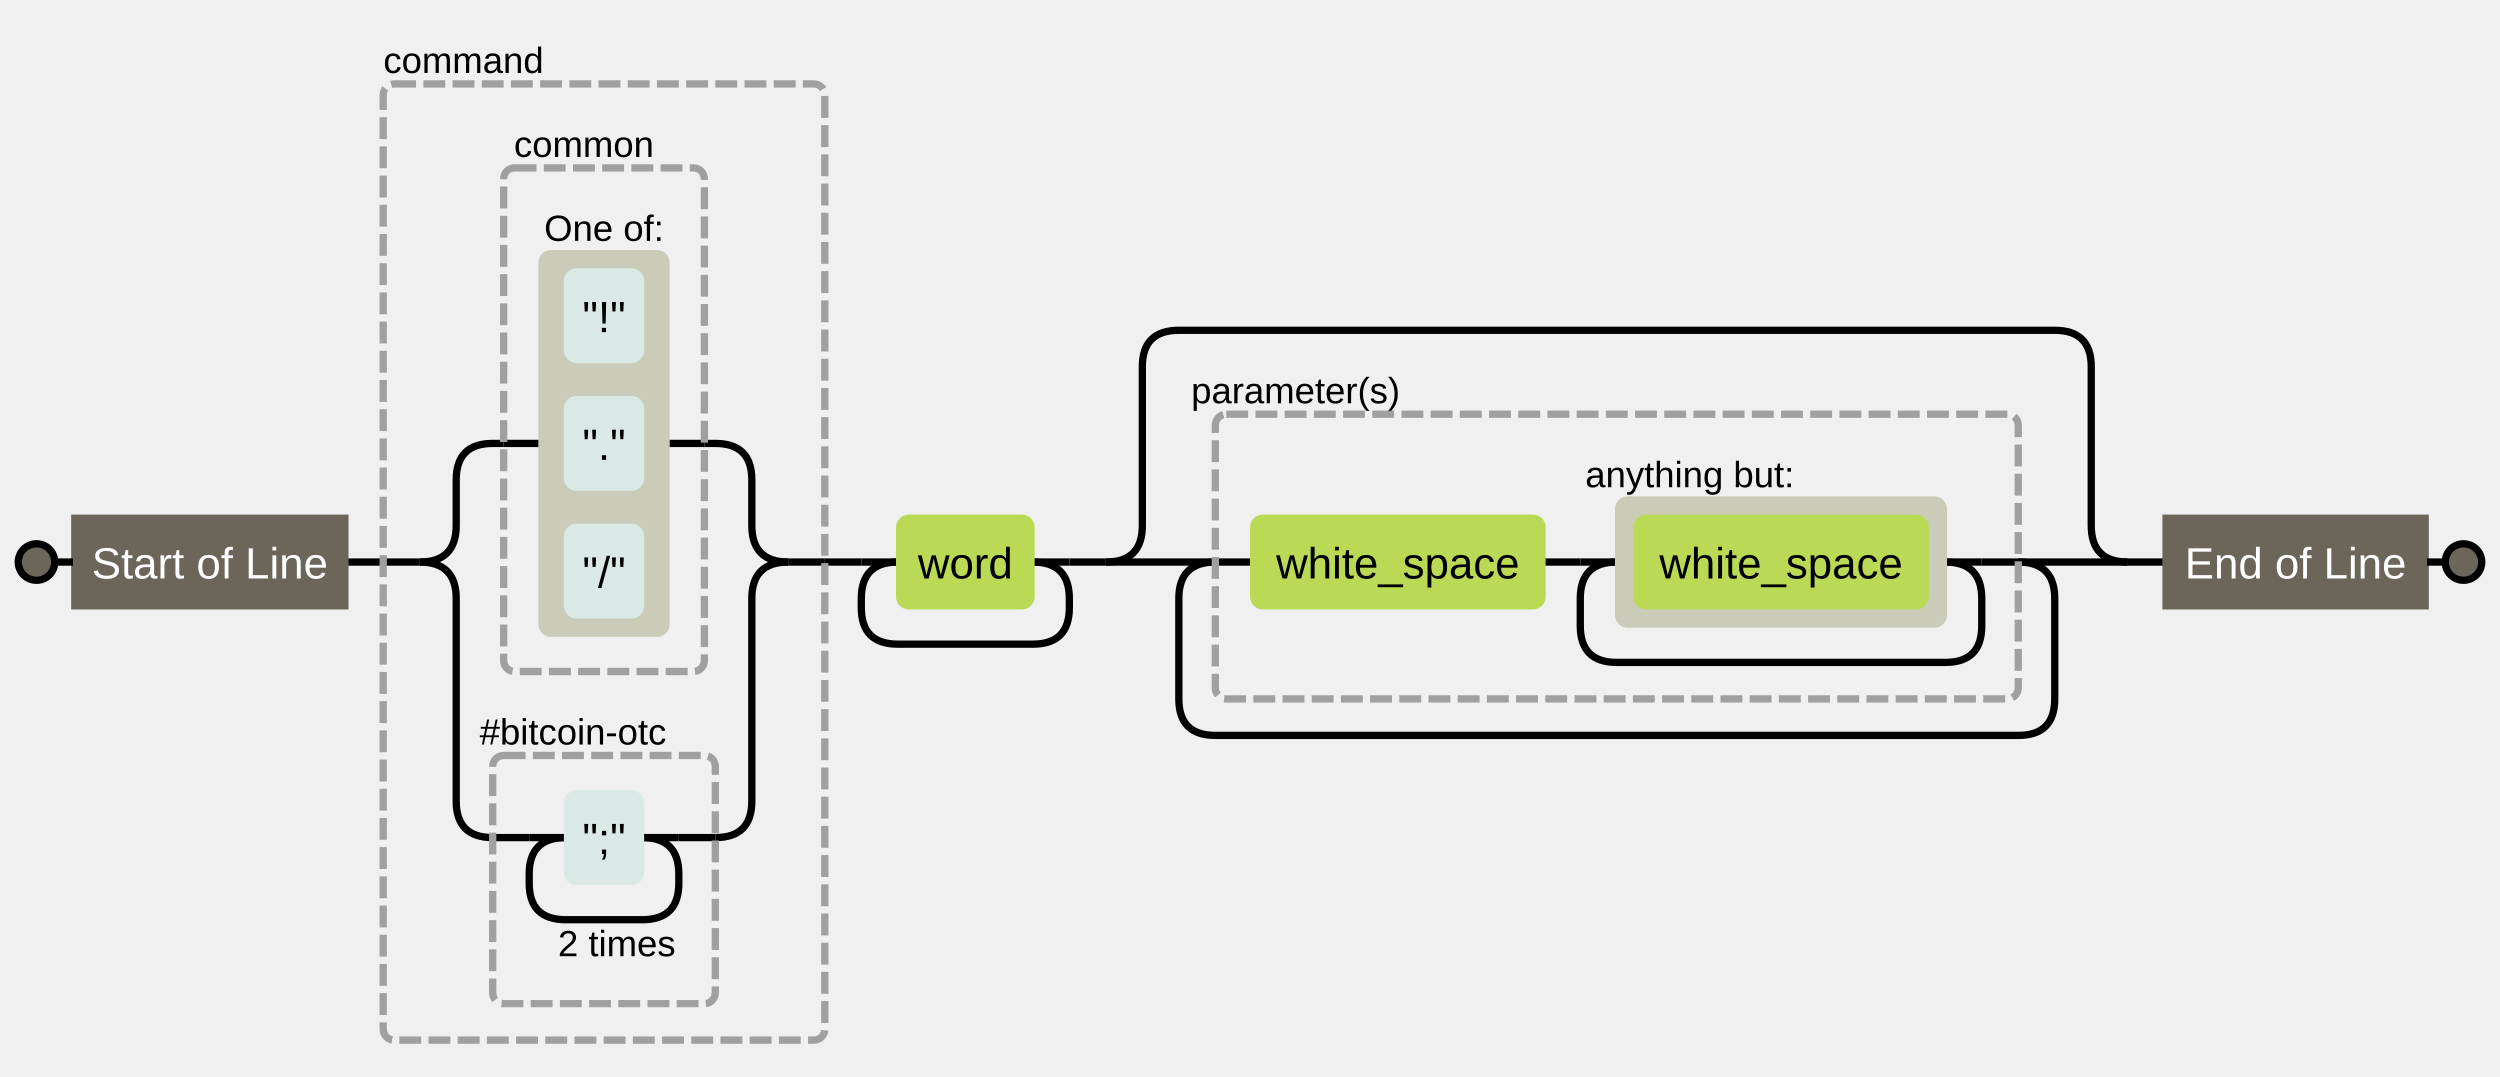
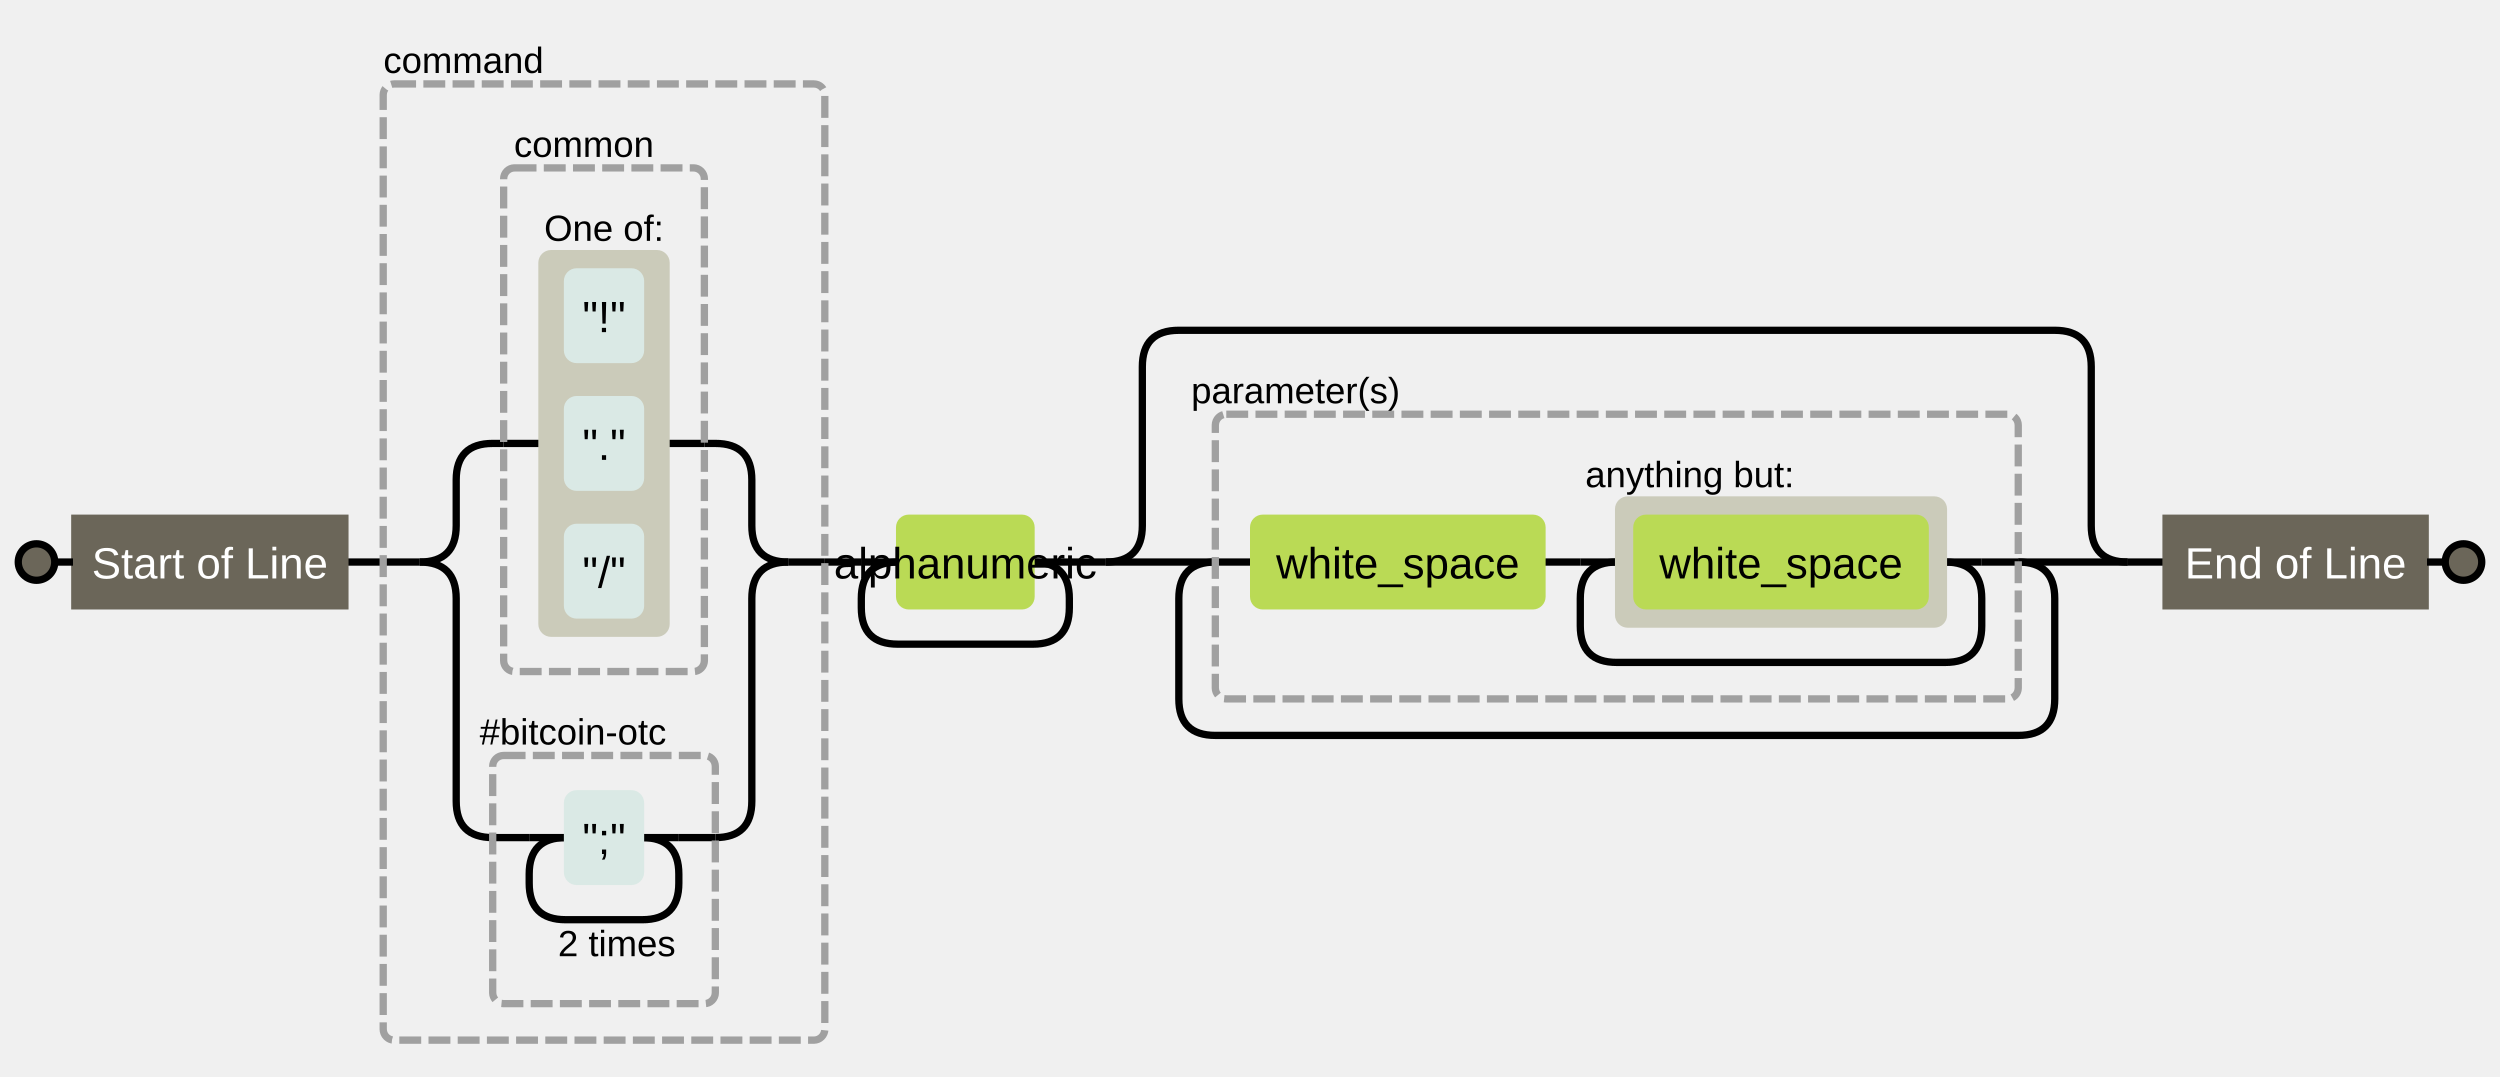
<svg xmlns="http://www.w3.org/2000/svg" height="295" version="1.1" width="685" style="overflow: hidden; position: relative; left: -0.5px;">
  <path fill="none" stroke="#000000" d="M583,154H593" stroke-width="2" style="-webkit-tap-highlight-color: rgba(0, 0, 0, 0);" />
  <path fill="none" stroke="#000000" d="M293,154H303" stroke-width="2" style="-webkit-tap-highlight-color: rgba(0, 0, 0, 0);" />
  <path fill="none" stroke="#000000" d="M226,154H236" stroke-width="2" style="-webkit-tap-highlight-color: rgba(0, 0, 0, 0);" />
  <path fill="none" stroke="#000000" d="M95,154H105" stroke-width="2" style="-webkit-tap-highlight-color: rgba(0, 0, 0, 0);" />
  <path fill="none" stroke="#000000" d="M553,154Q563,154,563,164V191.5Q563,201.5,553,201.5H333Q323,201.5,323,191.5V164Q323,154,333,154" stroke-width="2" style="-webkit-tap-highlight-color: rgba(0, 0, 0, 0);" />
  <path fill="none" stroke="#000000" d="M303,154Q313,154,313,144V100.5Q313,90.5,323,90.5H563Q573,90.5,573,100.5V144Q573,154,583,154" stroke-width="2" style="-webkit-tap-highlight-color: rgba(0, 0, 0, 0);" />
  <path fill="none" stroke="#000000" d="M583,154H553" stroke-width="2" style="-webkit-tap-highlight-color: rgba(0, 0, 0, 0);" />
  <path fill="none" stroke="#000000" d="M303,154H333" stroke-width="2" style="-webkit-tap-highlight-color: rgba(0, 0, 0, 0);" />
  <path fill="none" stroke="#000000" d="M553,154H543" stroke-width="2" style="-webkit-tap-highlight-color: rgba(0, 0, 0, 0);" />
  <path fill="none" stroke="#000000" d="M333,154H343" stroke-width="2" style="-webkit-tap-highlight-color: rgba(0, 0, 0, 0);" />
  <path fill="none" stroke="#000000" d="M423,154H433" stroke-width="2" style="-webkit-tap-highlight-color: rgba(0, 0, 0, 0);" />
  <path fill="none" stroke="#000000" d="M533,154Q543,154,543,164V171.5Q543,181.5,533,181.5H443Q433,181.5,433,171.5V164Q433,154,443,154" stroke-width="2" style="-webkit-tap-highlight-color: rgba(0, 0, 0, 0);" />
  <path fill="none" stroke="#000000" d="M543,154H533" stroke-width="2" style="-webkit-tap-highlight-color: rgba(0, 0, 0, 0);" />
  <path fill="none" stroke="#000000" d="M433,154H443" stroke-width="2" style="-webkit-tap-highlight-color: rgba(0, 0, 0, 0);" />
  <path fill="none" stroke="#000000" d="M283,154Q293,154,293,164V166.5Q293,176.5,283,176.5H246Q236,176.5,236,166.5V164Q236,154,246,154" stroke-width="2" style="-webkit-tap-highlight-color: rgba(0, 0, 0, 0);" />
  <path fill="none" stroke="#000000" d="M293,154H283" stroke-width="2" style="-webkit-tap-highlight-color: rgba(0, 0, 0, 0);" />
  <path fill="none" stroke="#000000" d="M236,154H246" stroke-width="2" style="-webkit-tap-highlight-color: rgba(0, 0, 0, 0);" />
  <path fill="none" stroke="#000000" d="M226,154H216" stroke-width="2" style="-webkit-tap-highlight-color: rgba(0, 0, 0, 0);" />
  <path fill="none" stroke="#000000" d="M105,154H115" stroke-width="2" style="-webkit-tap-highlight-color: rgba(0, 0, 0, 0);" />
  <path fill="none" stroke="#000000" d="M216,154Q206,154,206,164V219.5Q206,229.5,196,229.5H196" stroke-width="2" style="-webkit-tap-highlight-color: rgba(0, 0, 0, 0);" />
  <path fill="none" stroke="#000000" d="M115,154Q125,154,125,164V219.5Q125,229.5,135,229.5H135" stroke-width="2" style="-webkit-tap-highlight-color: rgba(0, 0, 0, 0);" />
  <path fill="none" stroke="#000000" d="M196,229.5H186" stroke-width="2" style="-webkit-tap-highlight-color: rgba(0, 0, 0, 0);" />
  <path fill="none" stroke="#000000" d="M135,229.5H145" stroke-width="2" style="-webkit-tap-highlight-color: rgba(0, 0, 0, 0);" />
  <path fill="none" stroke="#000000" d="M176,229.5Q186,229.5,186,239.5V242Q186,252,176,252H155Q145,252,145,242V239.5Q145,229.5,155,229.5" stroke-width="2" style="-webkit-tap-highlight-color: rgba(0, 0, 0, 0);" />
  <path fill="none" stroke="#000000" d="M186,229.5H176" stroke-width="2" style="-webkit-tap-highlight-color: rgba(0, 0, 0, 0);" />
  <path fill="none" stroke="#000000" d="M145,229.5H155" stroke-width="2" style="-webkit-tap-highlight-color: rgba(0, 0, 0, 0);" />
  <path fill="none" stroke="#000000" d="M216,154Q206,154,206,144V131.5Q206,121.5,196,121.5H193" stroke-width="2" style="-webkit-tap-highlight-color: rgba(0, 0, 0, 0);" />
  <path fill="none" stroke="#000000" d="M115,154Q125,154,125,144V131.5Q125,121.5,135,121.5H138" stroke-width="2" style="-webkit-tap-highlight-color: rgba(0, 0, 0, 0);" />
  <path fill="none" stroke="#000000" d="M193,121.5H183" stroke-width="2" style="-webkit-tap-highlight-color: rgba(0, 0, 0, 0);" />
  <path fill="none" stroke="#000000" d="M138,121.5H148" stroke-width="2" style="-webkit-tap-highlight-color: rgba(0, 0, 0, 0);" />
  <defs style="-webkit-tap-highlight-color: rgba(0, 0, 0, 0);" />
  <rect x="105" y="23" width="121" height="262" r="0" rx="3" ry="3" fill="none" stroke="#a0a0a0" stroke-dasharray="6,2" stroke-width="2" style="-webkit-tap-highlight-color: rgba(0, 0, 0, 0);" />
  <text x="127" y="16.5" text-anchor="middle" font="10px &quot;Arial&quot;" stroke="none" fill="#000000" font-size="10px" style="-webkit-tap-highlight-color: rgba(0, 0, 0, 0); text-anchor: middle; font-style: normal; font-variant: normal; font-weight: normal; font-size: 10px; line-height: normal; font-family: Arial;">
    <tspan dy="3.5" style="-webkit-tap-highlight-color: rgba(0, 0, 0, 0);">command</tspan>
  </text>
  <rect x="135" y="207" width="61" height="68" r="0" rx="3" ry="3" fill="none" stroke="#a0a0a0" stroke-dasharray="6,2" stroke-width="2" style="-webkit-tap-highlight-color: rgba(0, 0, 0, 0);" />
  <text x="157" y="200.5" text-anchor="middle" font="10px &quot;Arial&quot;" stroke="none" fill="#000000" font-size="10px" style="-webkit-tap-highlight-color: rgba(0, 0, 0, 0); text-anchor: middle; font-style: normal; font-variant: normal; font-weight: normal; font-size: 10px; line-height: normal; font-family: Arial;">
    <tspan dy="3.5" style="-webkit-tap-highlight-color: rgba(0, 0, 0, 0);">#bitcoin-otc</tspan>
  </text>
  <rect x="155" y="217" width="21" height="25" r="0" rx="3" ry="3" fill="#dae9e5" stroke="#dae9e5" style="-webkit-tap-highlight-color: rgba(0, 0, 0, 0);" />
  <text x="165.5" y="229.5" text-anchor="middle" font="10px &quot;Arial&quot;" stroke="none" fill="#000000" font-size="12px" style="-webkit-tap-highlight-color: rgba(0, 0, 0, 0); text-anchor: middle; font-style: normal; font-variant: normal; font-weight: normal; font-size: 12px; line-height: normal; font-family: Arial;">
    <tspan dy="4.5" style="-webkit-tap-highlight-color: rgba(0, 0, 0, 0);">";"</tspan>
  </text>
  <rect x="138" y="46" width="55" height="138" r="0" rx="3" ry="3" fill="none" stroke="#a0a0a0" stroke-dasharray="6,2" stroke-width="2" style="-webkit-tap-highlight-color: rgba(0, 0, 0, 0);" />
  <text x="160" y="39.5" text-anchor="middle" font="10px &quot;Arial&quot;" stroke="none" fill="#000000" font-size="10px" style="-webkit-tap-highlight-color: rgba(0, 0, 0, 0); text-anchor: middle; font-style: normal; font-variant: normal; font-weight: normal; font-size: 10px; line-height: normal; font-family: Arial;">
    <tspan dy="3.5" style="-webkit-tap-highlight-color: rgba(0, 0, 0, 0);">common</tspan>
  </text>
  <rect x="148" y="69" width="35" height="105" r="0" rx="3" ry="3" fill="#cbcbba" stroke="#cbcbba" style="-webkit-tap-highlight-color: rgba(0, 0, 0, 0);" />
  <text x="165.5" y="62.5" text-anchor="middle" font="10px &quot;Arial&quot;" stroke="none" fill="#000000" font-size="10px" style="-webkit-tap-highlight-color: rgba(0, 0, 0, 0); text-anchor: middle; font-style: normal; font-variant: normal; font-weight: normal; font-size: 10px; line-height: normal; font-family: Arial;">
    <tspan dy="3.5" style="-webkit-tap-highlight-color: rgba(0, 0, 0, 0);">One of:</tspan>
  </text>
  <rect x="155" y="144" width="21" height="25" r="0" rx="3" ry="3" fill="#dae9e5" stroke="#dae9e5" style="-webkit-tap-highlight-color: rgba(0, 0, 0, 0);" />
  <text x="165.5" y="156.5" text-anchor="middle" font="10px &quot;Arial&quot;" stroke="none" fill="#000000" font-size="12px" style="-webkit-tap-highlight-color: rgba(0, 0, 0, 0); text-anchor: middle; font-style: normal; font-variant: normal; font-weight: normal; font-size: 12px; line-height: normal; font-family: Arial;">
    <tspan dy="4.5" style="-webkit-tap-highlight-color: rgba(0, 0, 0, 0);">"/"</tspan>
  </text>
  <rect x="155" y="109" width="21" height="25" r="0" rx="3" ry="3" fill="#dae9e5" stroke="#dae9e5" style="-webkit-tap-highlight-color: rgba(0, 0, 0, 0);" />
  <text x="165.5" y="121.5" text-anchor="middle" font="10px &quot;Arial&quot;" stroke="none" fill="#000000" font-size="12px" style="-webkit-tap-highlight-color: rgba(0, 0, 0, 0); text-anchor: middle; font-style: normal; font-variant: normal; font-weight: normal; font-size: 12px; line-height: normal; font-family: Arial;">
    <tspan dy="4.5" style="-webkit-tap-highlight-color: rgba(0, 0, 0, 0);">"."</tspan>
  </text>
  <rect x="155" y="74" width="21" height="25" r="0" rx="3" ry="3" fill="#dae9e5" stroke="#dae9e5" style="-webkit-tap-highlight-color: rgba(0, 0, 0, 0);" />
  <text x="165.5" y="86.5" text-anchor="middle" font="10px &quot;Arial&quot;" stroke="none" fill="#000000" font-size="12px" style="-webkit-tap-highlight-color: rgba(0, 0, 0, 0); text-anchor: middle; font-style: normal; font-variant: normal; font-weight: normal; font-size: 12px; line-height: normal; font-family: Arial;">
    <tspan dy="4.5" style="-webkit-tap-highlight-color: rgba(0, 0, 0, 0);">"!"</tspan>
  </text>
  <text x="169" y="258.5" text-anchor="middle" font="10px &quot;Arial&quot;" stroke="none" fill="#000000" font-size="10px" style="-webkit-tap-highlight-color: rgba(0, 0, 0, 0); text-anchor: middle; font-style: normal; font-variant: normal; font-weight: normal; font-size: 10px; line-height: normal; font-family: Arial;">
    <tspan dy="3.5" style="-webkit-tap-highlight-color: rgba(0, 0, 0, 0);">2 times</tspan>
  </text>
  <rect x="246" y="141.5" width="37" height="25" r="0" rx="3" ry="3" fill="#bada55" stroke="#bada55" style="-webkit-tap-highlight-color: rgba(0, 0, 0, 0);" />
  <text x="264.5" y="154" text-anchor="middle" font="10px &quot;Arial&quot;" stroke="none" fill="#000000" font-size="12px" style="-webkit-tap-highlight-color: rgba(0, 0, 0, 0); text-anchor: middle; font-style: normal; font-variant: normal; font-weight: normal; font-size: 12px; line-height: normal; font-family: Arial;">
-     <tspan dy="4.5" style="-webkit-tap-highlight-color: rgba(0, 0, 0, 0);">word</tspan>
+     <tspan dy="4.5" style="-webkit-tap-highlight-color: rgba(0, 0, 0, 0);">alphanumeric</tspan>
  </text>
  <rect x="333" y="113.5" width="220" height="78" r="0" rx="3" ry="3" fill="none" stroke="#a0a0a0" stroke-dasharray="6,2" stroke-width="2" style="-webkit-tap-highlight-color: rgba(0, 0, 0, 0);" />
  <text x="355" y="107" text-anchor="middle" font="10px &quot;Arial&quot;" stroke="none" fill="#000000" font-size="10px" style="-webkit-tap-highlight-color: rgba(0, 0, 0, 0); text-anchor: middle; font-style: normal; font-variant: normal; font-weight: normal; font-size: 10px; line-height: normal; font-family: Arial;">
    <tspan dy="3.5" style="-webkit-tap-highlight-color: rgba(0, 0, 0, 0);">parameter(s)</tspan>
  </text>
  <rect x="443" y="136.5" width="90" height="35" r="0" rx="3" ry="3" fill="#cbcbba" stroke="#cbcbba" style="-webkit-tap-highlight-color: rgba(0, 0, 0, 0);" />
  <text x="463" y="130" text-anchor="middle" font="10px &quot;Arial&quot;" stroke="none" fill="#000000" font-size="10px" style="-webkit-tap-highlight-color: rgba(0, 0, 0, 0); text-anchor: middle; font-style: normal; font-variant: normal; font-weight: normal; font-size: 10px; line-height: normal; font-family: Arial;">
    <tspan dy="3.5" style="-webkit-tap-highlight-color: rgba(0, 0, 0, 0);">anything but:</tspan>
  </text>
  <rect x="448" y="141.5" width="80" height="25" r="0" rx="3" ry="3" fill="#bada55" stroke="#bada55" style="-webkit-tap-highlight-color: rgba(0, 0, 0, 0);" />
  <text x="488" y="154" text-anchor="middle" font="10px &quot;Arial&quot;" stroke="none" fill="#000000" font-size="12px" style="-webkit-tap-highlight-color: rgba(0, 0, 0, 0); text-anchor: middle; font-style: normal; font-variant: normal; font-weight: normal; font-size: 12px; line-height: normal; font-family: Arial;">
    <tspan dy="4.5" style="-webkit-tap-highlight-color: rgba(0, 0, 0, 0);">white_space</tspan>
  </text>
  <rect x="343" y="141.5" width="80" height="25" r="0" rx="3" ry="3" fill="#bada55" stroke="#bada55" style="-webkit-tap-highlight-color: rgba(0, 0, 0, 0);" />
  <text x="383" y="154" text-anchor="middle" font="10px &quot;Arial&quot;" stroke="none" fill="#000000" font-size="12px" style="-webkit-tap-highlight-color: rgba(0, 0, 0, 0); text-anchor: middle; font-style: normal; font-variant: normal; font-weight: normal; font-size: 12px; line-height: normal; font-family: Arial;">
    <tspan dy="4.5" style="-webkit-tap-highlight-color: rgba(0, 0, 0, 0);">white_space</tspan>
  </text>
  <rect x="20" y="141.5" width="75" height="25" r="0" rx="0" ry="0" fill="#6b6659" stroke="#6b6659" style="-webkit-tap-highlight-color: rgba(0, 0, 0, 0);" />
  <text x="57.5" y="154" text-anchor="middle" font="10px &quot;Arial&quot;" stroke="none" fill="#ffffff" font-size="12px" style="-webkit-tap-highlight-color: rgba(0, 0, 0, 0); text-anchor: middle; font-style: normal; font-variant: normal; font-weight: normal; font-size: 12px; line-height: normal; font-family: Arial;">
    <tspan dy="4.5" style="-webkit-tap-highlight-color: rgba(0, 0, 0, 0);">Start of Line</tspan>
  </text>
  <rect x="593" y="141.5" width="72" height="25" r="0" rx="0" ry="0" fill="#6b6659" stroke="#6b6659" style="-webkit-tap-highlight-color: rgba(0, 0, 0, 0);" />
  <text x="629" y="154" text-anchor="middle" font="10px &quot;Arial&quot;" stroke="none" fill="#ffffff" font-size="12px" style="-webkit-tap-highlight-color: rgba(0, 0, 0, 0); text-anchor: middle; font-style: normal; font-variant: normal; font-weight: normal; font-size: 12px; line-height: normal; font-family: Arial;">
    <tspan dy="4.5" style="-webkit-tap-highlight-color: rgba(0, 0, 0, 0);">End of Line</tspan>
  </text>
  <path fill="none" stroke="#000000" d="M10,154H20" stroke-width="2" style="-webkit-tap-highlight-color: rgba(0, 0, 0, 0);" />
  <circle cx="10" cy="154" r="5" fill="#6b6659" stroke="#000" stroke-width="2" style="-webkit-tap-highlight-color: rgba(0, 0, 0, 0);" />
  <path fill="none" stroke="#000000" d="M675,154H665" stroke-width="2" style="-webkit-tap-highlight-color: rgba(0, 0, 0, 0);" />
  <circle cx="675" cy="154" r="5" fill="#6b6659" stroke="#000" stroke-width="2" style="-webkit-tap-highlight-color: rgba(0, 0, 0, 0);" />
</svg>
